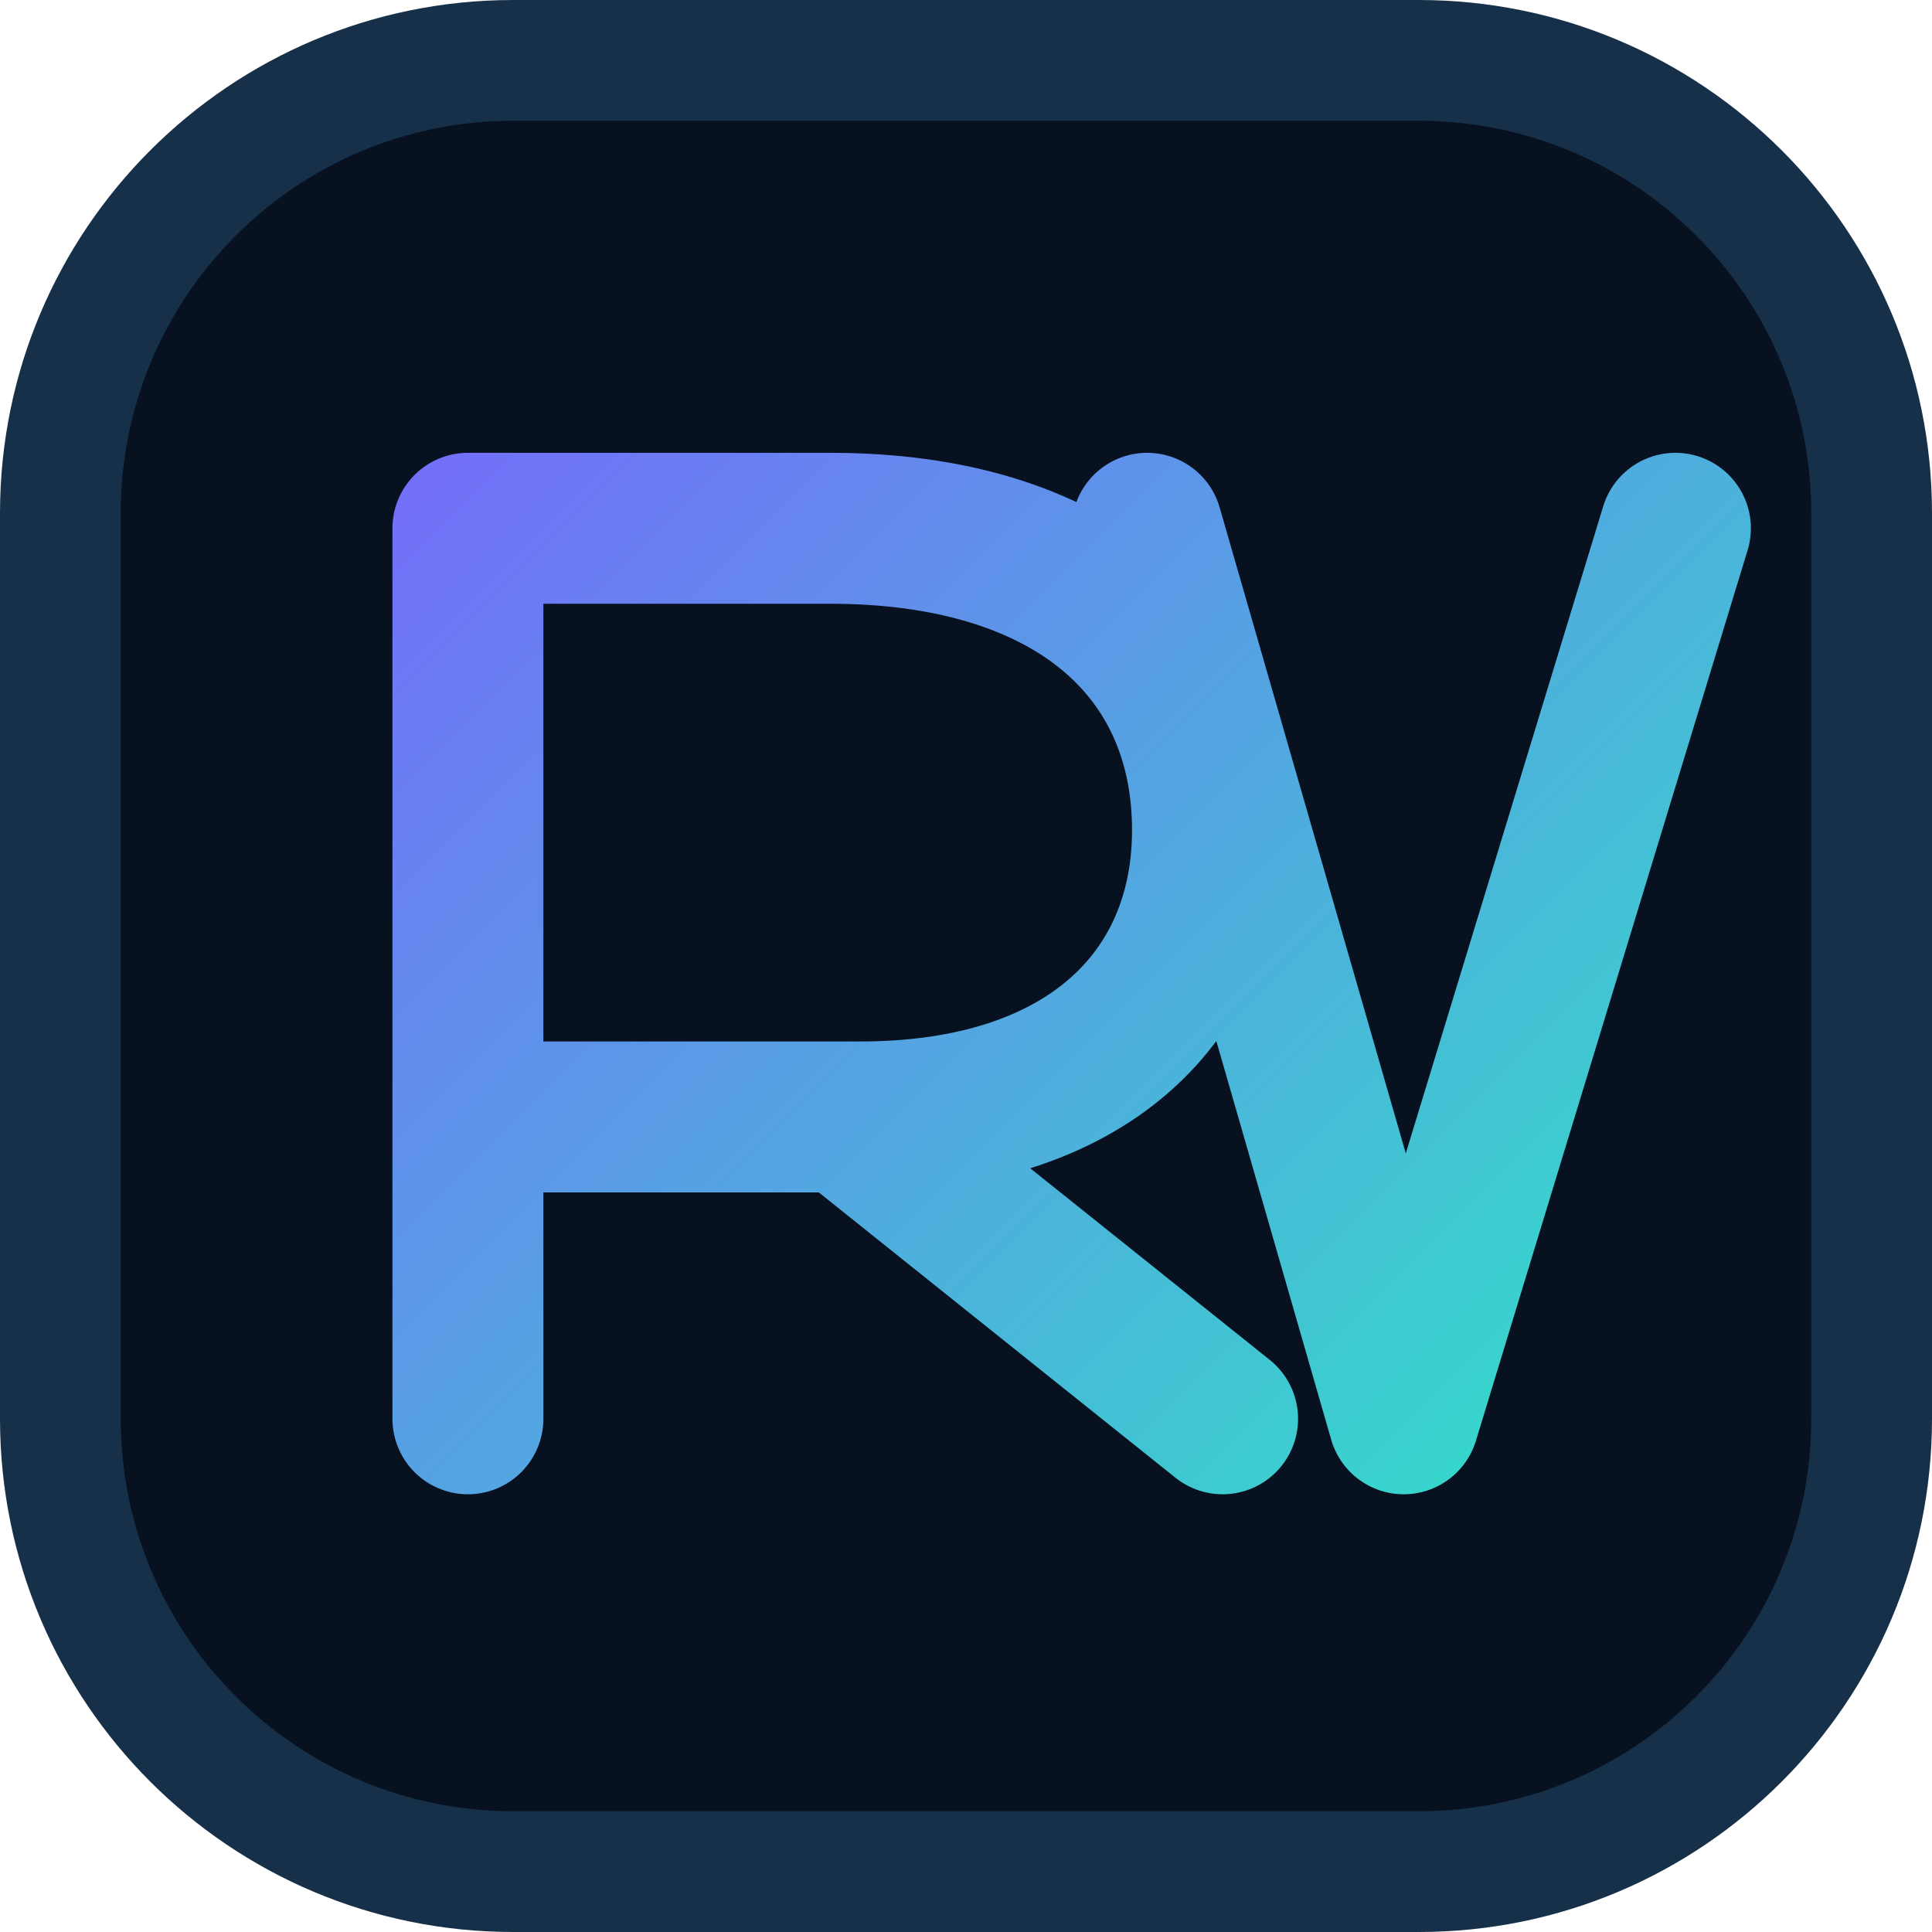
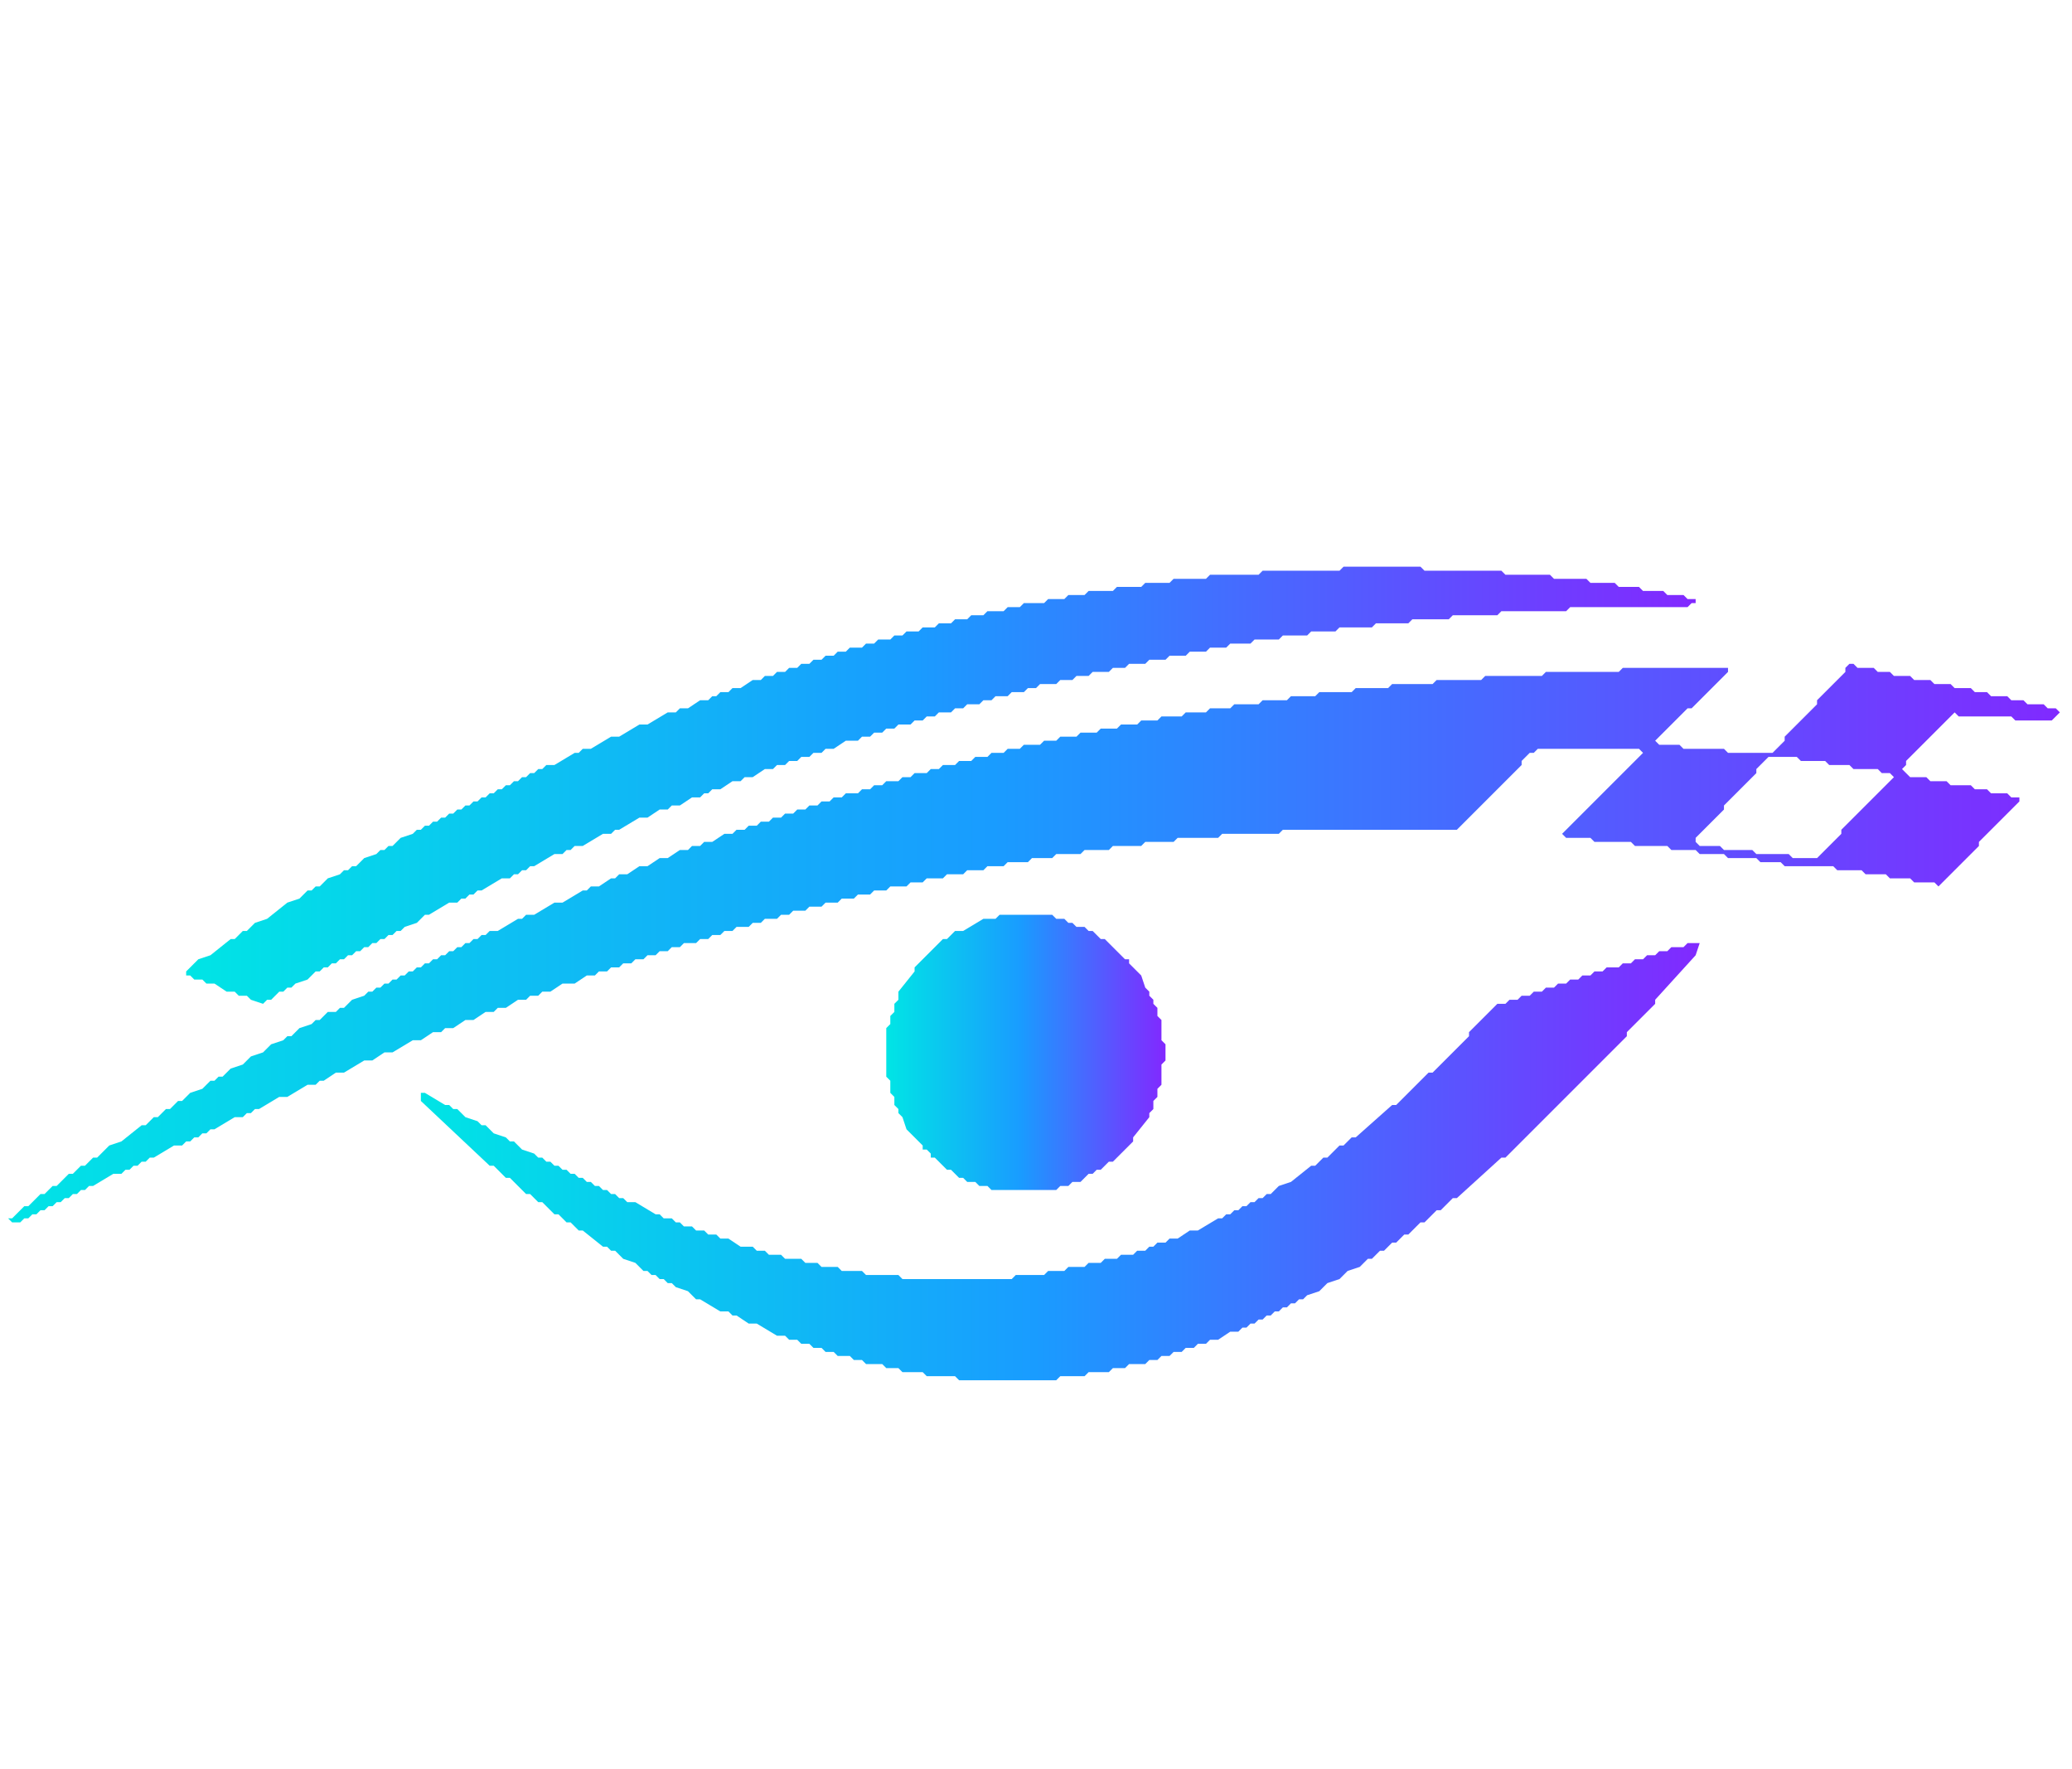
- <svg xmlns="http://www.w3.org/2000/svg" viewBox="0 0 128 128" role="img" aria-labelledby="racevora-mark-title">
+ <svg xmlns="http://www.w3.org/2000/svg" viewBox="0 0 512 437" role="img" aria-labelledby="title desc">
  <defs>
-     <linearGradient id="rv-g" x1="20" y1="20" x2="108" y2="108" gradientUnits="userSpaceOnUse">
-       <stop stop-color="#7B61FF" />
-       <stop offset="1" stop-color="#2EE6C5" />
+     <linearGradient id="racevora-gradient" x1="0" y1="0" x2="1" y2="0">
+       <stop offset="0" stop-color="#00e5e5" />
+       <stop offset="0.48" stop-color="#199cff" />
+       <stop offset="1" stop-color="#8228ff" />
    </linearGradient>
  </defs>
-   <rect x="4" y="4" width="120" height="120" rx="30" fill="#07111F" stroke="#17304A" stroke-width="8" />
-   <path d="M31 94V35h24c16 0 25 8 25 20 0 11-8 19-23 19H31m25 0 25 20" fill="none" stroke="url(#rv-g)" stroke-width="10" stroke-linecap="round" stroke-linejoin="round" />
-   <path d="M76 35 93 94l18-59" fill="none" stroke="url(#rv-g)" stroke-width="10" stroke-linecap="round" stroke-linejoin="round" />
+   <g fill="url(#racevora-gradient)" fill-rule="evenodd">
+     <path d="M 420 233 L 417 233 L 416 234 L 413 234 L 412 235 L 410 235 L 409 236 L 407 236 L 406 237 L 404 237 L 403 238 L 401 238 L 400 239 L 397 239 L 396 240 L 394 240 L 393 241 L 391 241 L 390 242 L 388 242 L 387 243 L 385 243 L 384 244 L 382 244 L 381 245 L 379 245 L 378 246 L 376 246 L 375 247 L 373 247 L 372 248 L 370 248 L 363 255 L 363 256 L 354 265 L 353 265 L 345 273 L 344 273 L 335 281 L 334 281 L 332 283 L 331 283 L 328 286 L 327 286 L 325 288 L 324 288 L 319 292 L 316 293 L 314 295 L 313 295 L 312 296 L 311 296 L 310 297 L 309 297 L 308 298 L 307 298 L 306 299 L 305 299 L 304 300 L 303 300 L 302 301 L 301 301 L 296 304 L 294 304 L 291 306 L 289 306 L 288 307 L 286 307 L 285 308 L 284 308 L 283 309 L 281 309 L 280 310 L 277 310 L 276 311 L 273 311 L 272 312 L 269 312 L 268 313 L 264 313 L 263 314 L 259 314 L 258 315 L 251 315 L 250 316 L 223 316 L 222 315 L 214 315 L 213 314 L 208 314 L 207 313 L 203 313 L 202 312 L 199 312 L 198 311 L 194 311 L 193 310 L 190 310 L 189 309 L 187 309 L 186 308 L 183 308 L 180 306 L 178 306 L 177 305 L 175 305 L 174 304 L 172 304 L 171 303 L 169 303 L 168 302 L 167 302 L 166 301 L 164 301 L 163 300 L 162 300 L 157 297 L 155 297 L 154 296 L 153 296 L 152 295 L 151 295 L 150 294 L 149 294 L 148 293 L 147 293 L 146 292 L 145 292 L 144 291 L 143 291 L 142 290 L 141 290 L 140 289 L 139 289 L 138 288 L 137 288 L 136 287 L 135 287 L 134 286 L 133 286 L 132 285 L 129 284 L 127 282 L 126 282 L 125 281 L 122 280 L 120 278 L 119 278 L 118 277 L 115 276 L 113 274 L 112 274 L 111 273 L 110 273 L 105 270 L 104 270 L 104 272 L 121 288 L 122 288 L 125 291 L 126 291 L 130 295 L 131 295 L 133 297 L 134 297 L 137 300 L 138 300 L 140 302 L 141 302 L 143 304 L 144 304 L 149 308 L 150 308 L 151 309 L 152 309 L 154 311 L 157 312 L 159 314 L 160 314 L 161 315 L 162 315 L 163 316 L 164 316 L 165 317 L 166 317 L 167 318 L 170 319 L 172 321 L 173 321 L 178 324 L 180 324 L 181 325 L 182 325 L 185 327 L 187 327 L 192 330 L 194 330 L 195 331 L 197 331 L 198 332 L 200 332 L 201 333 L 203 333 L 204 334 L 206 334 L 207 335 L 210 335 L 211 336 L 213 336 L 214 337 L 218 337 L 219 338 L 222 338 L 223 339 L 228 339 L 229 340 L 236 340 L 237 341 L 261 341 L 262 340 L 268 340 L 269 339 L 274 339 L 275 338 L 278 338 L 279 337 L 283 337 L 284 336 L 286 336 L 287 335 L 289 335 L 290 334 L 292 334 L 293 333 L 295 333 L 296 332 L 298 332 L 299 331 L 301 331 L 304 329 L 306 329 L 307 328 L 308 328 L 309 327 L 310 327 L 311 326 L 312 326 L 313 325 L 314 325 L 315 324 L 316 324 L 317 323 L 318 323 L 319 322 L 320 322 L 321 321 L 322 321 L 323 320 L 326 319 L 328 317 L 331 316 L 333 314 L 336 313 L 338 311 L 339 311 L 341 309 L 342 309 L 344 307 L 345 307 L 347 305 L 348 305 L 351 302 L 352 302 L 355 299 L 356 299 L 359 296 L 360 296 L 371 286 L 372 286 L 402 256 L 402 255 L 409 248 L 409 247 L 419 236 Z" />
+     <path d="M 247 226 L 246 227 L 243 227 L 238 230 L 236 230 L 234 232 L 233 232 L 226 239 L 226 240 L 222 245 L 222 247 L 221 248 L 221 250 L 220 251 L 220 253 L 219 254 L 219 266 L 220 267 L 220 270 L 221 271 L 221 273 L 222 274 L 222 275 L 223 276 L 224 279 L 228 283 L 228 284 L 229 284 L 230 285 L 230 286 L 231 286 L 234 289 L 235 289 L 237 291 L 238 291 L 239 292 L 241 292 L 242 293 L 244 293 L 245 294 L 261 294 L 262 293 L 264 293 L 265 292 L 267 292 L 269 290 L 270 290 L 271 289 L 272 289 L 274 287 L 275 287 L 280 282 L 280 281 L 284 276 L 284 275 L 285 274 L 285 272 L 286 271 L 286 269 L 287 268 L 287 263 L 288 262 L 288 258 L 287 257 L 287 252 L 286 251 L 286 249 L 285 248 L 285 247 L 284 246 L 284 245 L 283 244 L 282 241 L 279 238 L 279 237 L 278 237 L 273 232 L 272 232 L 270 230 L 269 230 L 268 229 L 266 229 L 265 228 L 264 228 L 263 227 L 261 227 L 260 226 Z" />
+     <path d="M 509 176 L 508 175 L 506 175 L 505 174 L 501 174 L 500 173 L 497 173 L 496 172 L 492 172 L 491 171 L 488 171 L 487 170 L 483 170 L 482 169 L 478 169 L 477 168 L 473 168 L 472 167 L 468 167 L 467 166 L 464 166 L 463 165 L 459 165 L 458 164 L 457 164 L 456 165 L 456 166 L 449 173 L 449 174 L 441 182 L 441 183 L 438 186 L 427 186 L 426 185 L 416 185 L 415 184 L 410 184 L 409 183 L 417 175 L 418 175 L 427 166 L 427 165 L 401 165 L 400 166 L 382 166 L 381 167 L 367 167 L 366 168 L 355 168 L 354 169 L 344 169 L 343 170 L 335 170 L 334 171 L 326 171 L 325 172 L 319 172 L 318 173 L 312 173 L 311 174 L 305 174 L 304 175 L 299 175 L 298 176 L 293 176 L 292 177 L 287 177 L 286 178 L 282 178 L 281 179 L 277 179 L 276 180 L 272 180 L 271 181 L 267 181 L 266 182 L 262 182 L 261 183 L 258 183 L 257 184 L 253 184 L 252 185 L 249 185 L 248 186 L 245 186 L 244 187 L 241 187 L 240 188 L 237 188 L 236 189 L 233 189 L 232 190 L 230 190 L 229 191 L 226 191 L 225 192 L 223 192 L 222 193 L 219 193 L 218 194 L 216 194 L 215 195 L 213 195 L 212 196 L 209 196 L 208 197 L 206 197 L 205 198 L 203 198 L 202 199 L 200 199 L 199 200 L 197 200 L 196 201 L 194 201 L 193 202 L 191 202 L 190 203 L 188 203 L 187 204 L 185 204 L 184 205 L 182 205 L 181 206 L 179 206 L 176 208 L 174 208 L 173 209 L 171 209 L 170 210 L 168 210 L 165 212 L 163 212 L 160 214 L 158 214 L 155 216 L 153 216 L 152 217 L 151 217 L 148 219 L 146 219 L 145 220 L 144 220 L 139 223 L 137 223 L 132 226 L 130 226 L 129 227 L 128 227 L 123 230 L 121 230 L 120 231 L 119 231 L 118 232 L 117 232 L 116 233 L 115 233 L 114 234 L 113 234 L 112 235 L 111 235 L 110 236 L 109 236 L 108 237 L 107 237 L 106 238 L 105 238 L 104 239 L 103 239 L 102 240 L 101 240 L 100 241 L 99 241 L 98 242 L 97 242 L 96 243 L 95 243 L 94 244 L 93 244 L 92 245 L 91 245 L 90 246 L 87 247 L 85 249 L 84 249 L 83 250 L 81 250 L 79 252 L 78 252 L 77 253 L 74 254 L 72 256 L 71 256 L 70 257 L 67 258 L 65 260 L 62 261 L 60 263 L 57 264 L 55 266 L 54 266 L 53 267 L 52 267 L 50 269 L 47 270 L 45 272 L 44 272 L 42 274 L 41 274 L 39 276 L 38 276 L 36 278 L 35 278 L 30 282 L 27 283 L 24 286 L 23 286 L 21 288 L 20 288 L 18 290 L 17 290 L 14 293 L 13 293 L 11 295 L 10 295 L 7 298 L 6 298 L 3 301 L 2 301 L 3 302 L 5 302 L 6 301 L 7 301 L 8 300 L 9 300 L 10 299 L 11 299 L 12 298 L 13 298 L 14 297 L 15 297 L 16 296 L 17 296 L 18 295 L 19 295 L 20 294 L 21 294 L 22 293 L 23 293 L 28 290 L 30 290 L 31 289 L 32 289 L 33 288 L 34 288 L 35 287 L 36 287 L 37 286 L 38 286 L 43 283 L 45 283 L 46 282 L 47 282 L 48 281 L 49 281 L 50 280 L 51 280 L 52 279 L 53 279 L 58 276 L 60 276 L 61 275 L 62 275 L 63 274 L 64 274 L 69 271 L 71 271 L 76 268 L 78 268 L 79 267 L 80 267 L 83 265 L 85 265 L 90 262 L 92 262 L 95 260 L 97 260 L 102 257 L 104 257 L 107 255 L 109 255 L 110 254 L 112 254 L 115 252 L 117 252 L 120 250 L 122 250 L 123 249 L 125 249 L 128 247 L 130 247 L 131 246 L 133 246 L 134 245 L 136 245 L 139 243 L 142 243 L 145 241 L 147 241 L 148 240 L 150 240 L 151 239 L 153 239 L 154 238 L 156 238 L 157 237 L 159 237 L 160 236 L 162 236 L 163 235 L 165 235 L 166 234 L 168 234 L 169 233 L 172 233 L 173 232 L 175 232 L 176 231 L 178 231 L 179 230 L 181 230 L 182 229 L 185 229 L 186 228 L 188 228 L 189 227 L 192 227 L 193 226 L 195 226 L 196 225 L 199 225 L 200 224 L 203 224 L 204 223 L 207 223 L 208 222 L 211 222 L 212 221 L 215 221 L 216 220 L 219 220 L 220 219 L 224 219 L 225 218 L 228 218 L 229 217 L 233 217 L 234 216 L 238 216 L 239 215 L 243 215 L 244 214 L 248 214 L 249 213 L 254 213 L 255 212 L 260 212 L 261 211 L 267 211 L 268 210 L 274 210 L 275 209 L 282 209 L 283 208 L 290 208 L 291 207 L 301 207 L 302 206 L 316 206 L 317 205 L 360 205 L 376 189 L 376 188 L 378 186 L 379 186 L 380 185 L 405 185 L 406 186 L 386 206 L 387 207 L 393 207 L 394 208 L 403 208 L 404 209 L 412 209 L 413 210 L 419 210 L 420 211 L 426 211 L 427 212 L 434 212 L 435 213 L 440 213 L 441 214 L 453 214 L 454 215 L 460 215 L 461 216 L 466 216 L 467 217 L 472 217 L 473 218 L 478 218 L 479 219 L 489 209 L 489 208 L 499 198 L 499 197 L 497 197 L 496 196 L 492 196 L 491 195 L 488 195 L 487 194 L 482 194 L 481 193 L 477 193 L 476 192 L 472 192 L 470 190 L 471 189 L 471 188 L 483 176 L 484 177 L 497 177 L 498 178 L 507 178 Z M 419 208 L 419 207 L 426 200 L 426 199 L 434 191 L 434 190 L 437 187 L 444 187 L 445 188 L 451 188 L 452 189 L 457 189 L 458 190 L 464 190 L 465 191 L 467 191 L 468 192 L 455 205 L 455 206 L 449 212 L 443 212 L 442 211 L 434 211 L 433 210 L 426 210 L 425 209 L 420 209 Z" />
+     <path d="M 419 148 L 417 148 L 416 147 L 412 147 L 411 146 L 406 146 L 405 145 L 400 145 L 399 144 L 393 144 L 392 143 L 384 143 L 383 142 L 372 142 L 371 141 L 352 141 L 351 140 L 332 140 L 331 141 L 312 141 L 311 142 L 299 142 L 298 143 L 290 143 L 289 144 L 283 144 L 282 145 L 276 145 L 275 146 L 269 146 L 268 147 L 264 147 L 263 148 L 259 148 L 258 149 L 253 149 L 252 150 L 249 150 L 248 151 L 244 151 L 243 152 L 240 152 L 239 153 L 236 153 L 235 154 L 232 154 L 231 155 L 228 155 L 227 156 L 224 156 L 223 157 L 221 157 L 220 158 L 217 158 L 216 159 L 214 159 L 213 160 L 210 160 L 209 161 L 207 161 L 206 162 L 204 162 L 203 163 L 201 163 L 200 164 L 198 164 L 197 165 L 195 165 L 194 166 L 192 166 L 191 167 L 189 167 L 188 168 L 186 168 L 183 170 L 181 170 L 180 171 L 178 171 L 177 172 L 176 172 L 175 173 L 173 173 L 170 175 L 168 175 L 167 176 L 165 176 L 160 179 L 158 179 L 153 182 L 151 182 L 146 185 L 144 185 L 143 186 L 142 186 L 137 189 L 135 189 L 134 190 L 133 190 L 132 191 L 131 191 L 130 192 L 129 192 L 128 193 L 127 193 L 126 194 L 125 194 L 124 195 L 123 195 L 122 196 L 121 196 L 120 197 L 119 197 L 118 198 L 117 198 L 116 199 L 115 199 L 114 200 L 113 200 L 112 201 L 111 201 L 110 202 L 109 202 L 108 203 L 107 203 L 106 204 L 105 204 L 104 205 L 103 205 L 102 206 L 99 207 L 97 209 L 96 209 L 95 210 L 94 210 L 93 211 L 90 212 L 88 214 L 87 214 L 86 215 L 85 215 L 84 216 L 81 217 L 79 219 L 78 219 L 77 220 L 76 220 L 74 222 L 71 223 L 66 227 L 63 228 L 61 230 L 60 230 L 58 232 L 57 232 L 52 236 L 49 237 L 46 240 L 46 241 L 47 241 L 48 242 L 50 242 L 51 243 L 53 243 L 56 245 L 58 245 L 59 246 L 61 246 L 62 247 L 65 248 L 66 247 L 67 247 L 69 245 L 70 245 L 71 244 L 72 244 L 73 243 L 76 242 L 78 240 L 79 240 L 80 239 L 81 239 L 82 238 L 83 238 L 84 237 L 85 237 L 86 236 L 87 236 L 88 235 L 89 235 L 90 234 L 91 234 L 92 233 L 93 233 L 94 232 L 95 232 L 96 231 L 97 231 L 98 230 L 99 230 L 100 229 L 103 228 L 105 226 L 106 226 L 111 223 L 113 223 L 114 222 L 115 222 L 116 221 L 117 221 L 118 220 L 119 220 L 124 217 L 126 217 L 127 216 L 128 216 L 129 215 L 130 215 L 131 214 L 132 214 L 137 211 L 139 211 L 140 210 L 141 210 L 142 209 L 144 209 L 149 206 L 151 206 L 152 205 L 153 205 L 158 202 L 160 202 L 163 200 L 165 200 L 166 199 L 168 199 L 171 197 L 173 197 L 174 196 L 175 196 L 176 195 L 178 195 L 181 193 L 183 193 L 184 192 L 186 192 L 189 190 L 191 190 L 192 189 L 194 189 L 195 188 L 197 188 L 198 187 L 200 187 L 201 186 L 203 186 L 204 185 L 206 185 L 209 183 L 212 183 L 213 182 L 215 182 L 216 181 L 218 181 L 219 180 L 221 180 L 222 179 L 225 179 L 226 178 L 228 178 L 229 177 L 231 177 L 232 176 L 235 176 L 236 175 L 238 175 L 239 174 L 242 174 L 243 173 L 245 173 L 246 172 L 249 172 L 250 171 L 253 171 L 254 170 L 256 170 L 257 169 L 261 169 L 262 168 L 265 168 L 266 167 L 269 167 L 270 166 L 274 166 L 275 165 L 278 165 L 279 164 L 283 164 L 284 163 L 288 163 L 289 162 L 293 162 L 294 161 L 298 161 L 299 160 L 303 160 L 304 159 L 309 159 L 310 158 L 316 158 L 317 157 L 323 157 L 324 156 L 330 156 L 331 155 L 339 155 L 340 154 L 348 154 L 349 153 L 358 153 L 359 152 L 370 152 L 371 151 L 387 151 L 388 150 L 417 150 L 418 149 L 419 149 Z" />
+   </g>
</svg>
